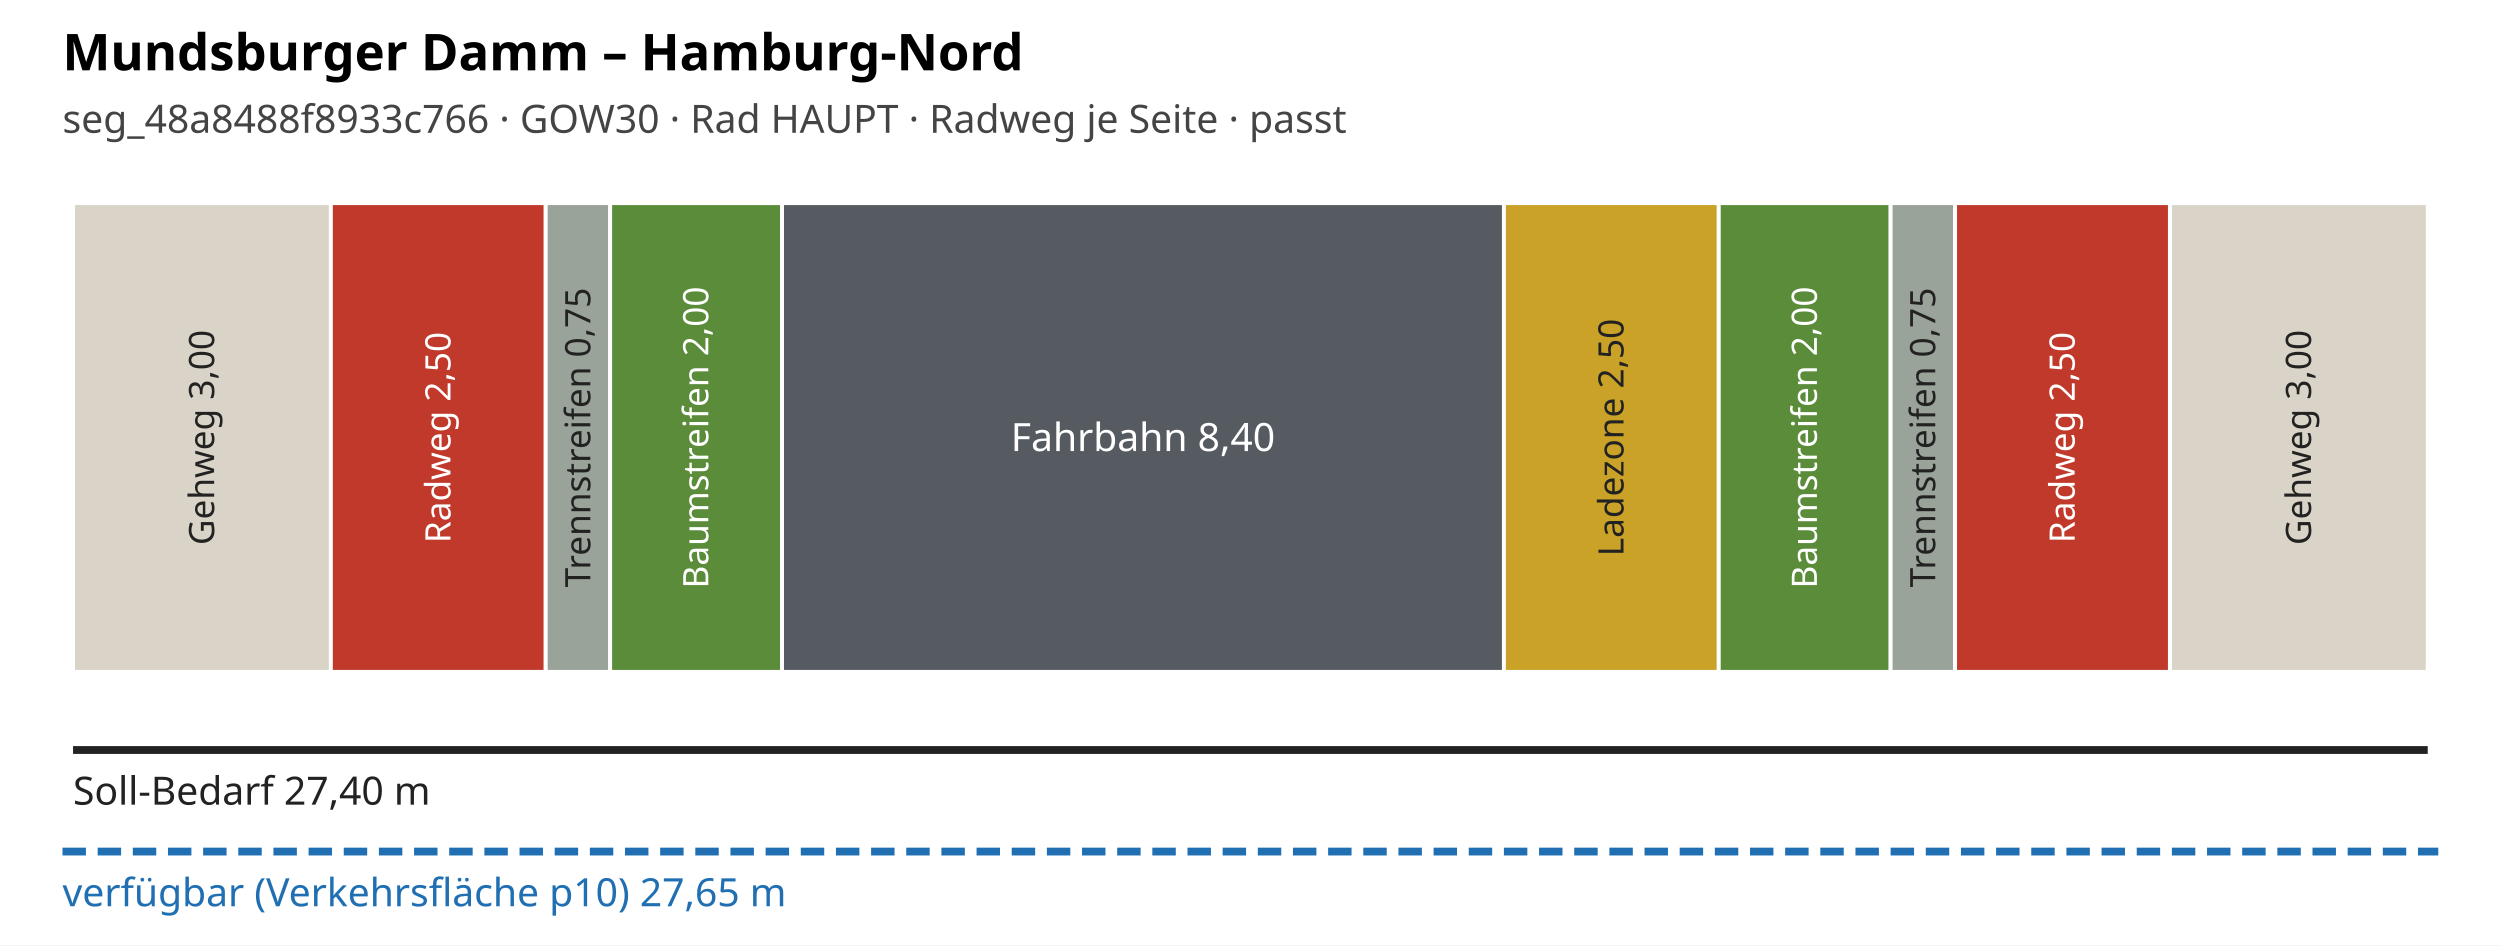
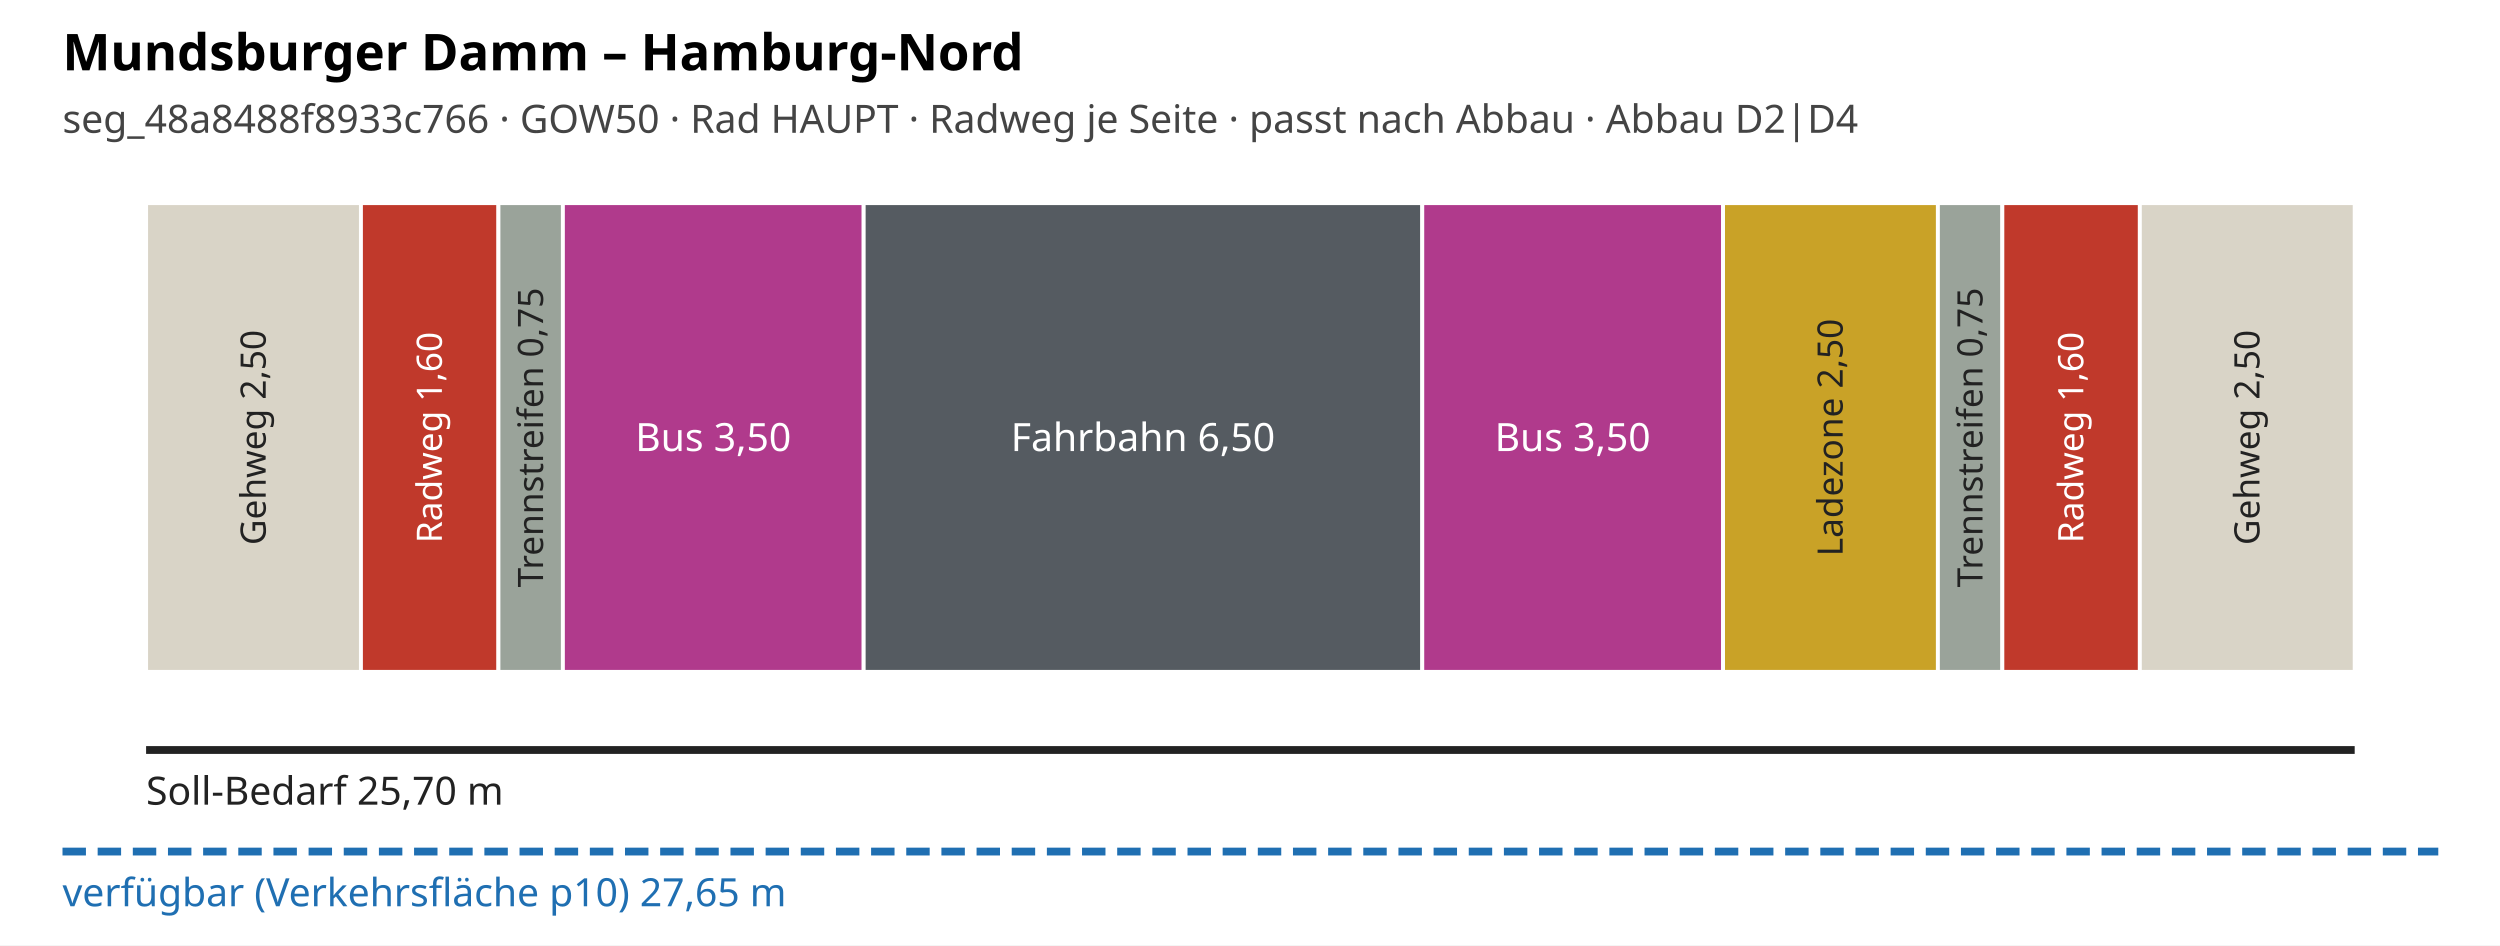
<svg xmlns="http://www.w3.org/2000/svg" width="640" height="242" viewBox="0 0 640 242" font-family="sans-serif" font-size="10">
  <rect x="0" y="0" width="640" height="242" fill="#ffffff" />
  <text x="16.0" y="18" font-size="13" font-weight="bold">Mundsburger Damm – Hamburg-Nord</text>
-   <text x="16.0" y="34" fill="#444">seg_48a8488f8933c766 · GOW30 · Rad HAUPT · Radweg je Seite · passt</text>
-   <rect x="18.7" y="52.0" width="66.0" height="120.0" fill="#d9d4c7" stroke="#ffffff" stroke-width="1" data-element="sidewalk" data-width-m="3.00" />
-   <text transform="translate(51.7,112.0) rotate(-90)" text-anchor="middle" dominant-baseline="middle" fill="#222" font-size="9">Gehweg 3,00</text>
-   <rect x="84.7" y="52.0" width="55.0" height="120.0" fill="#c0392b" stroke="#ffffff" stroke-width="1" data-element="cycle_track" data-width-m="2.50" />
-   <text transform="translate(112.2,112.0) rotate(-90)" text-anchor="middle" dominant-baseline="middle" fill="#ffffff" font-size="9">Radweg 2,50</text>
-   <rect x="139.7" y="52.0" width="16.5" height="120.0" fill="#9aa39a" stroke="#ffffff" stroke-width="1" data-element="buffer_cycle_carriageway" data-width-m="0.75" />
-   <text transform="translate(148.0,112.0) rotate(-90)" text-anchor="middle" dominant-baseline="middle" fill="#222" font-size="9">Trennstreifen 0,75</text>
-   <rect x="156.2" y="52.0" width="44.0" height="120.0" fill="#5b8c3a" stroke="#ffffff" stroke-width="1" data-element="tree_strip" data-width-m="2.00" />
-   <text transform="translate(178.2,112.0) rotate(-90)" text-anchor="middle" dominant-baseline="middle" fill="#ffffff" font-size="9">Baumstreifen 2,00</text>
-   <rect x="200.2" y="52.0" width="184.8" height="120.0" fill="#555b61" stroke="#ffffff" stroke-width="1" data-element="carriageway" data-width-m="8.40" />
-   <text x="292.6" y="112.0" text-anchor="middle" dominant-baseline="middle" fill="#ffffff">Fahrbahn 8,40</text>
-   <rect x="385.0" y="52.0" width="55.0" height="120.0" fill="#c9a227" stroke="#ffffff" stroke-width="1" data-element="loading_zone" data-width-m="2.50" />
-   <text transform="translate(412.5,112.0) rotate(-90)" text-anchor="middle" dominant-baseline="middle" fill="#222" font-size="9">Ladezone 2,50</text>
-   <rect x="440.0" y="52.0" width="44.0" height="120.0" fill="#5b8c3a" stroke="#ffffff" stroke-width="1" data-element="tree_strip" data-width-m="2.00" />
-   <text transform="translate(462.0,112.0) rotate(-90)" text-anchor="middle" dominant-baseline="middle" fill="#ffffff" font-size="9">Baumstreifen 2,00</text>
-   <rect x="484.0" y="52.0" width="16.5" height="120.0" fill="#9aa39a" stroke="#ffffff" stroke-width="1" data-element="buffer_cycle_carriageway" data-width-m="0.75" />
-   <text transform="translate(492.3,112.0) rotate(-90)" text-anchor="middle" dominant-baseline="middle" fill="#222" font-size="9">Trennstreifen 0,75</text>
-   <rect x="500.5" y="52.0" width="55.0" height="120.0" fill="#c0392b" stroke="#ffffff" stroke-width="1" data-element="cycle_track" data-width-m="2.50" />
-   <text transform="translate(528.0,112.0) rotate(-90)" text-anchor="middle" dominant-baseline="middle" fill="#ffffff" font-size="9">Radweg 2,50</text>
-   <rect x="555.5" y="52.0" width="66.0" height="120.0" fill="#d9d4c7" stroke="#ffffff" stroke-width="1" data-element="sidewalk" data-width-m="3.00" />
-   <text transform="translate(588.5,112.0) rotate(-90)" text-anchor="middle" dominant-baseline="middle" fill="#222" font-size="9">Gehweg 3,00</text>
-   <text x="18.7" y="206.0" fill="#222">Soll-Bedarf 27,40 m</text>
-   <line x1="18.7" y1="192.0" x2="621.5" y2="192.0" stroke="#222" stroke-width="2" />
+   <text x="16.0" y="34" fill="#444">seg_48a8488f8933c766 · GOW50 · Rad HAUPT · Radweg je Seite · passt nach Abbau · Abbau D2|D4</text>
+   <rect x="37.4" y="52.0" width="55.0" height="120.0" fill="#d9d4c7" stroke="#ffffff" stroke-width="1" data-element="sidewalk" data-width-m="2.50" />
+   <text transform="translate(64.9,112.0) rotate(-90)" text-anchor="middle" dominant-baseline="middle" fill="#222" font-size="9">Gehweg 2,50</text>
+   <rect x="92.4" y="52.0" width="35.2" height="120.0" fill="#c0392b" stroke="#ffffff" stroke-width="1" data-element="cycle_track" data-width-m="1.60" />
+   <text transform="translate(110.0,112.0) rotate(-90)" text-anchor="middle" dominant-baseline="middle" fill="#ffffff" font-size="9">Radweg 1,60</text>
+   <rect x="127.6" y="52.0" width="16.5" height="120.0" fill="#9aa39a" stroke="#ffffff" stroke-width="1" data-element="buffer_cycle_carriageway" data-width-m="0.75" />
+   <text transform="translate(135.9,112.0) rotate(-90)" text-anchor="middle" dominant-baseline="middle" fill="#222" font-size="9">Trennstreifen 0,75</text>
+   <rect x="144.1" y="52.0" width="77.0" height="120.0" fill="#b03a8c" stroke="#ffffff" stroke-width="1" data-element="bus_lane" data-width-m="3.50" />
+   <text x="182.6" y="112.0" text-anchor="middle" dominant-baseline="middle" fill="#ffffff">Bus 3,50</text>
+   <rect x="221.1" y="52.0" width="143.0" height="120.0" fill="#555b61" stroke="#ffffff" stroke-width="1" data-element="carriageway" data-width-m="6.50" />
+   <text x="292.6" y="112.0" text-anchor="middle" dominant-baseline="middle" fill="#ffffff">Fahrbahn 6,50</text>
+   <rect x="364.1" y="52.0" width="77.0" height="120.0" fill="#b03a8c" stroke="#ffffff" stroke-width="1" data-element="bus_lane" data-width-m="3.50" />
+   <text x="402.6" y="112.0" text-anchor="middle" dominant-baseline="middle" fill="#ffffff">Bus 3,50</text>
+   <rect x="441.1" y="52.0" width="55.0" height="120.0" fill="#c9a227" stroke="#ffffff" stroke-width="1" data-element="loading_zone" data-width-m="2.50" />
+   <text transform="translate(468.6,112.0) rotate(-90)" text-anchor="middle" dominant-baseline="middle" fill="#222" font-size="9">Ladezone 2,50</text>
+   <rect x="496.1" y="52.0" width="16.5" height="120.0" fill="#9aa39a" stroke="#ffffff" stroke-width="1" data-element="buffer_cycle_carriageway" data-width-m="0.75" />
+   <text transform="translate(504.4,112.0) rotate(-90)" text-anchor="middle" dominant-baseline="middle" fill="#222" font-size="9">Trennstreifen 0,75</text>
+   <rect x="512.6" y="52.0" width="35.2" height="120.0" fill="#c0392b" stroke="#ffffff" stroke-width="1" data-element="cycle_track" data-width-m="1.60" />
+   <text transform="translate(530.2,112.0) rotate(-90)" text-anchor="middle" dominant-baseline="middle" fill="#ffffff" font-size="9">Radweg 1,60</text>
+   <rect x="547.8" y="52.0" width="55.0" height="120.0" fill="#d9d4c7" stroke="#ffffff" stroke-width="1" data-element="sidewalk" data-width-m="2.50" />
+   <text transform="translate(575.3,112.0) rotate(-90)" text-anchor="middle" dominant-baseline="middle" fill="#222" font-size="9">Gehweg 2,50</text>
+   <text x="37.4" y="206.0" fill="#222">Soll-Bedarf 25,70 m</text>
+   <line x1="37.4" y1="192.0" x2="602.8" y2="192.0" stroke="#222" stroke-width="2" />
  <line x1="16.0" y1="218.0" x2="624.2" y2="218.0" stroke="#1f6fb2" stroke-width="2" stroke-dasharray="6 3" />
  <text x="16.0" y="232.0" fill="#1f6fb2">verfügbar (Verkehrsfläche p10) 27,65 m</text>
</svg>
